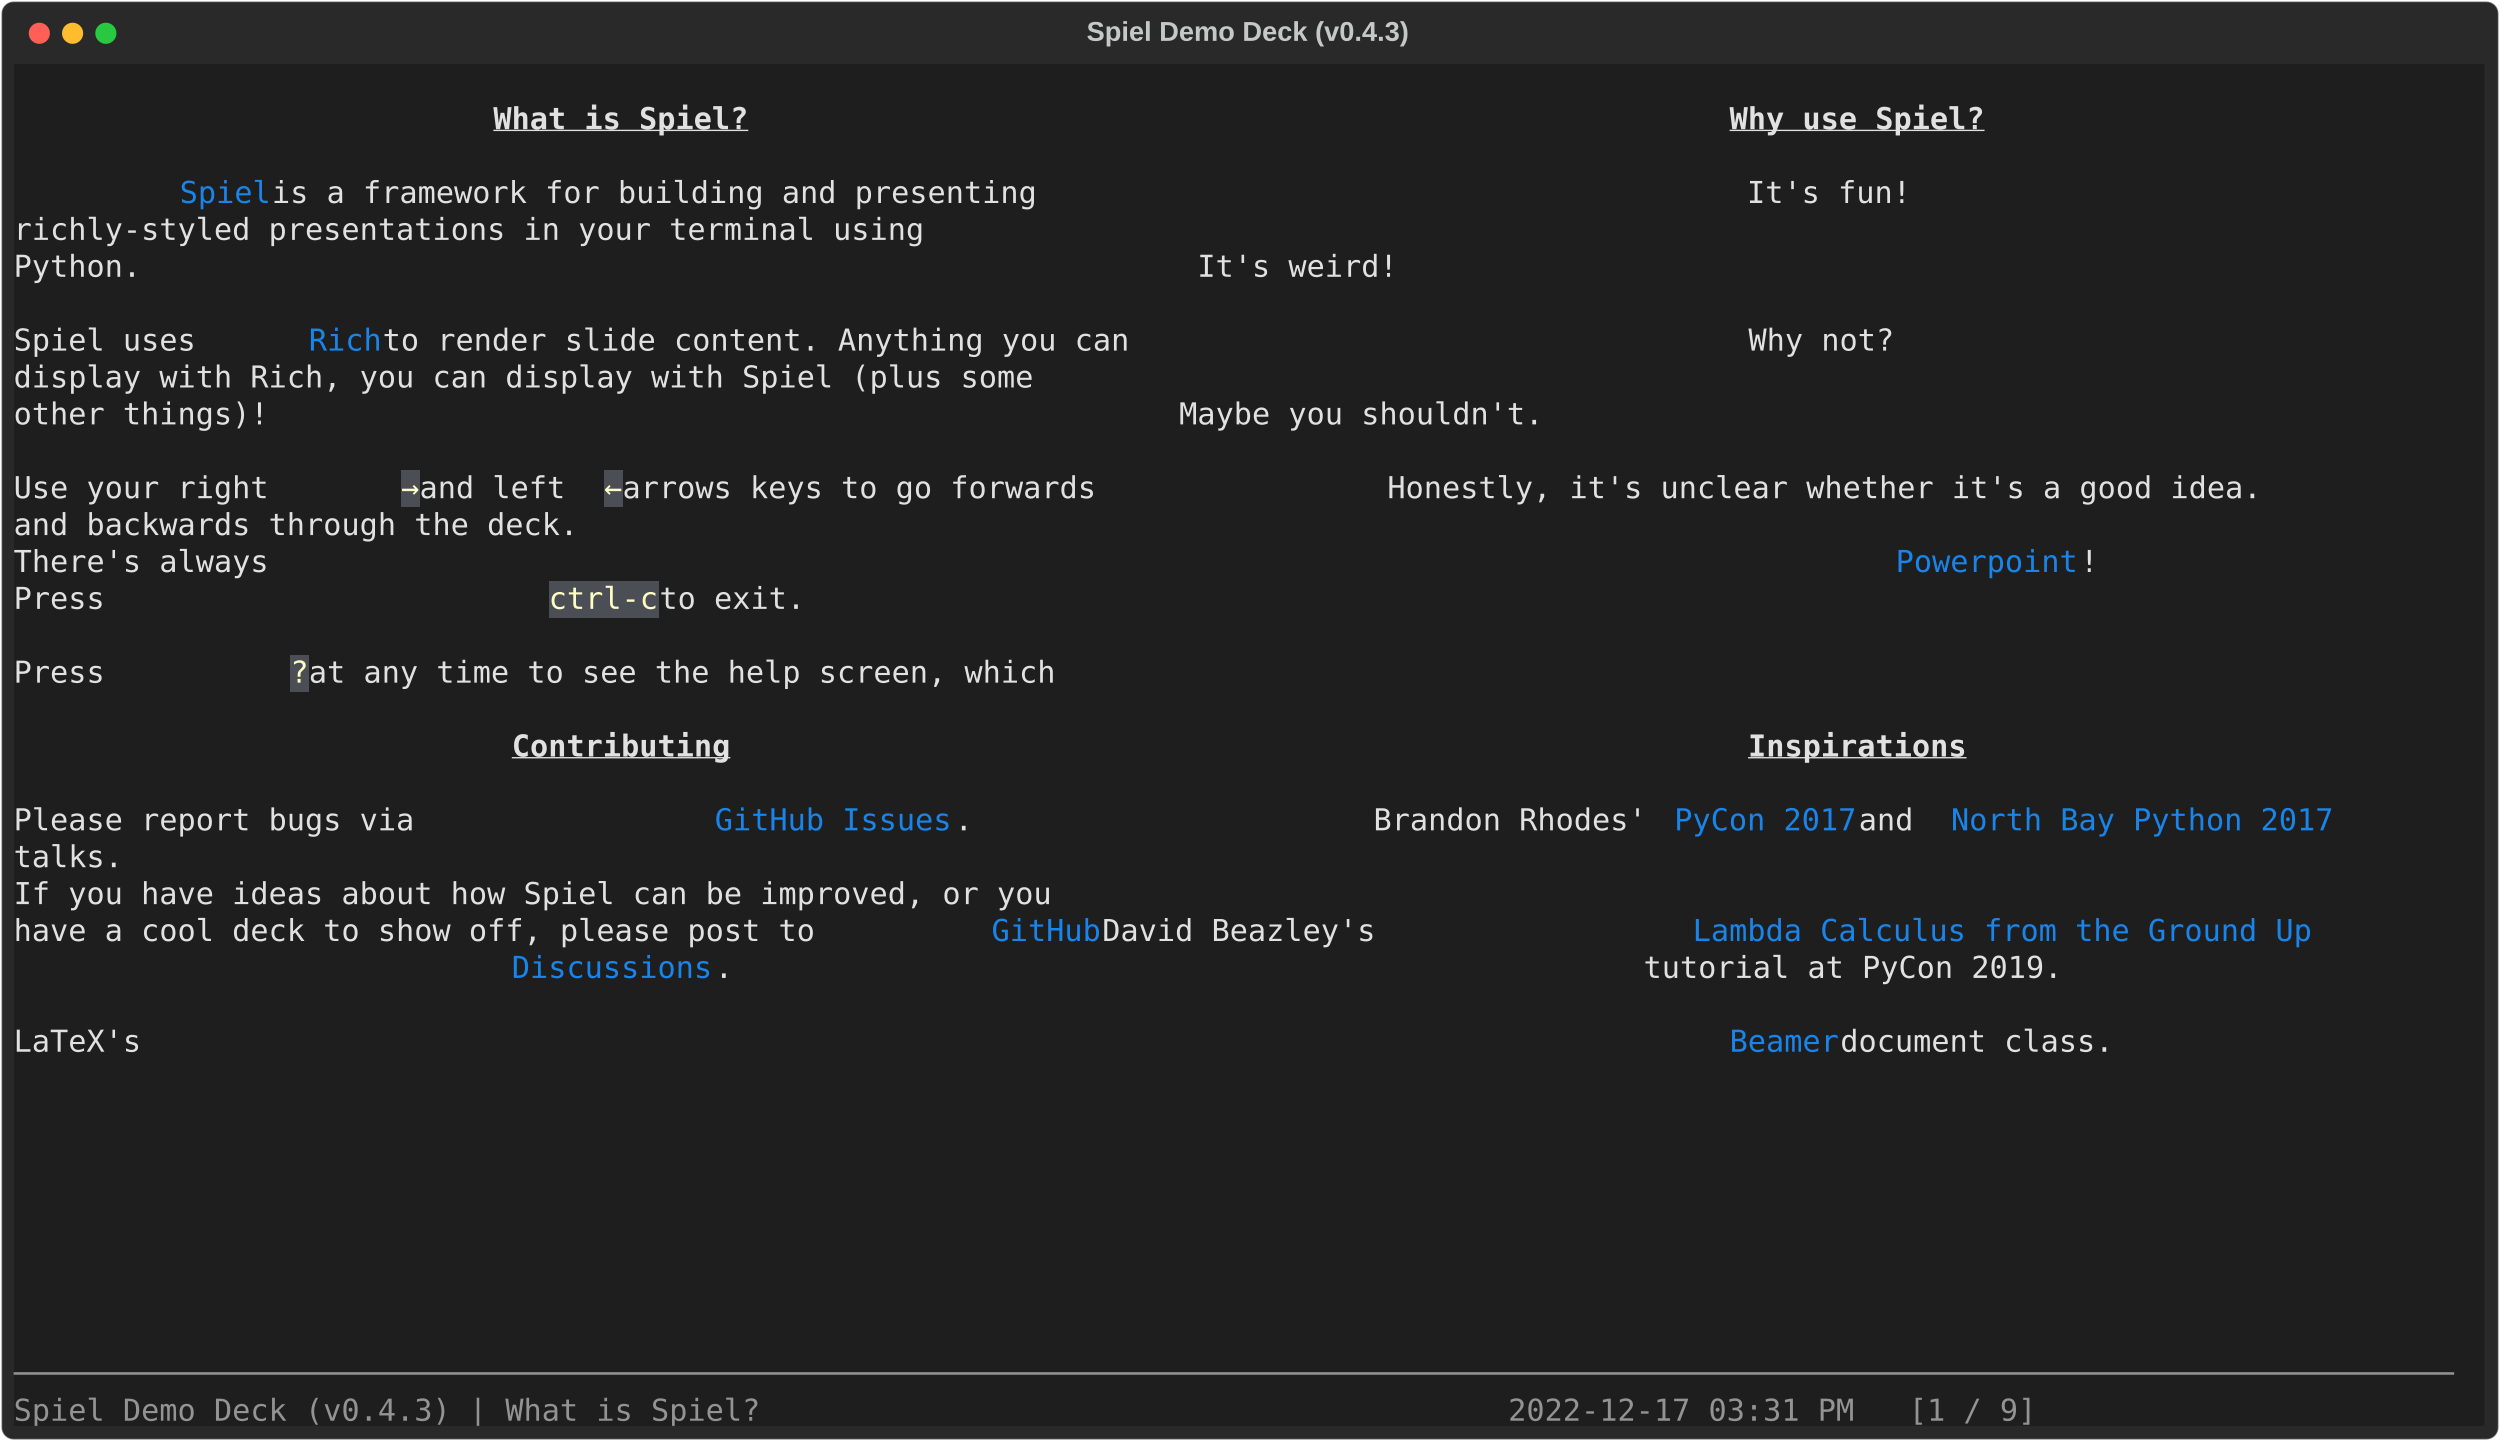
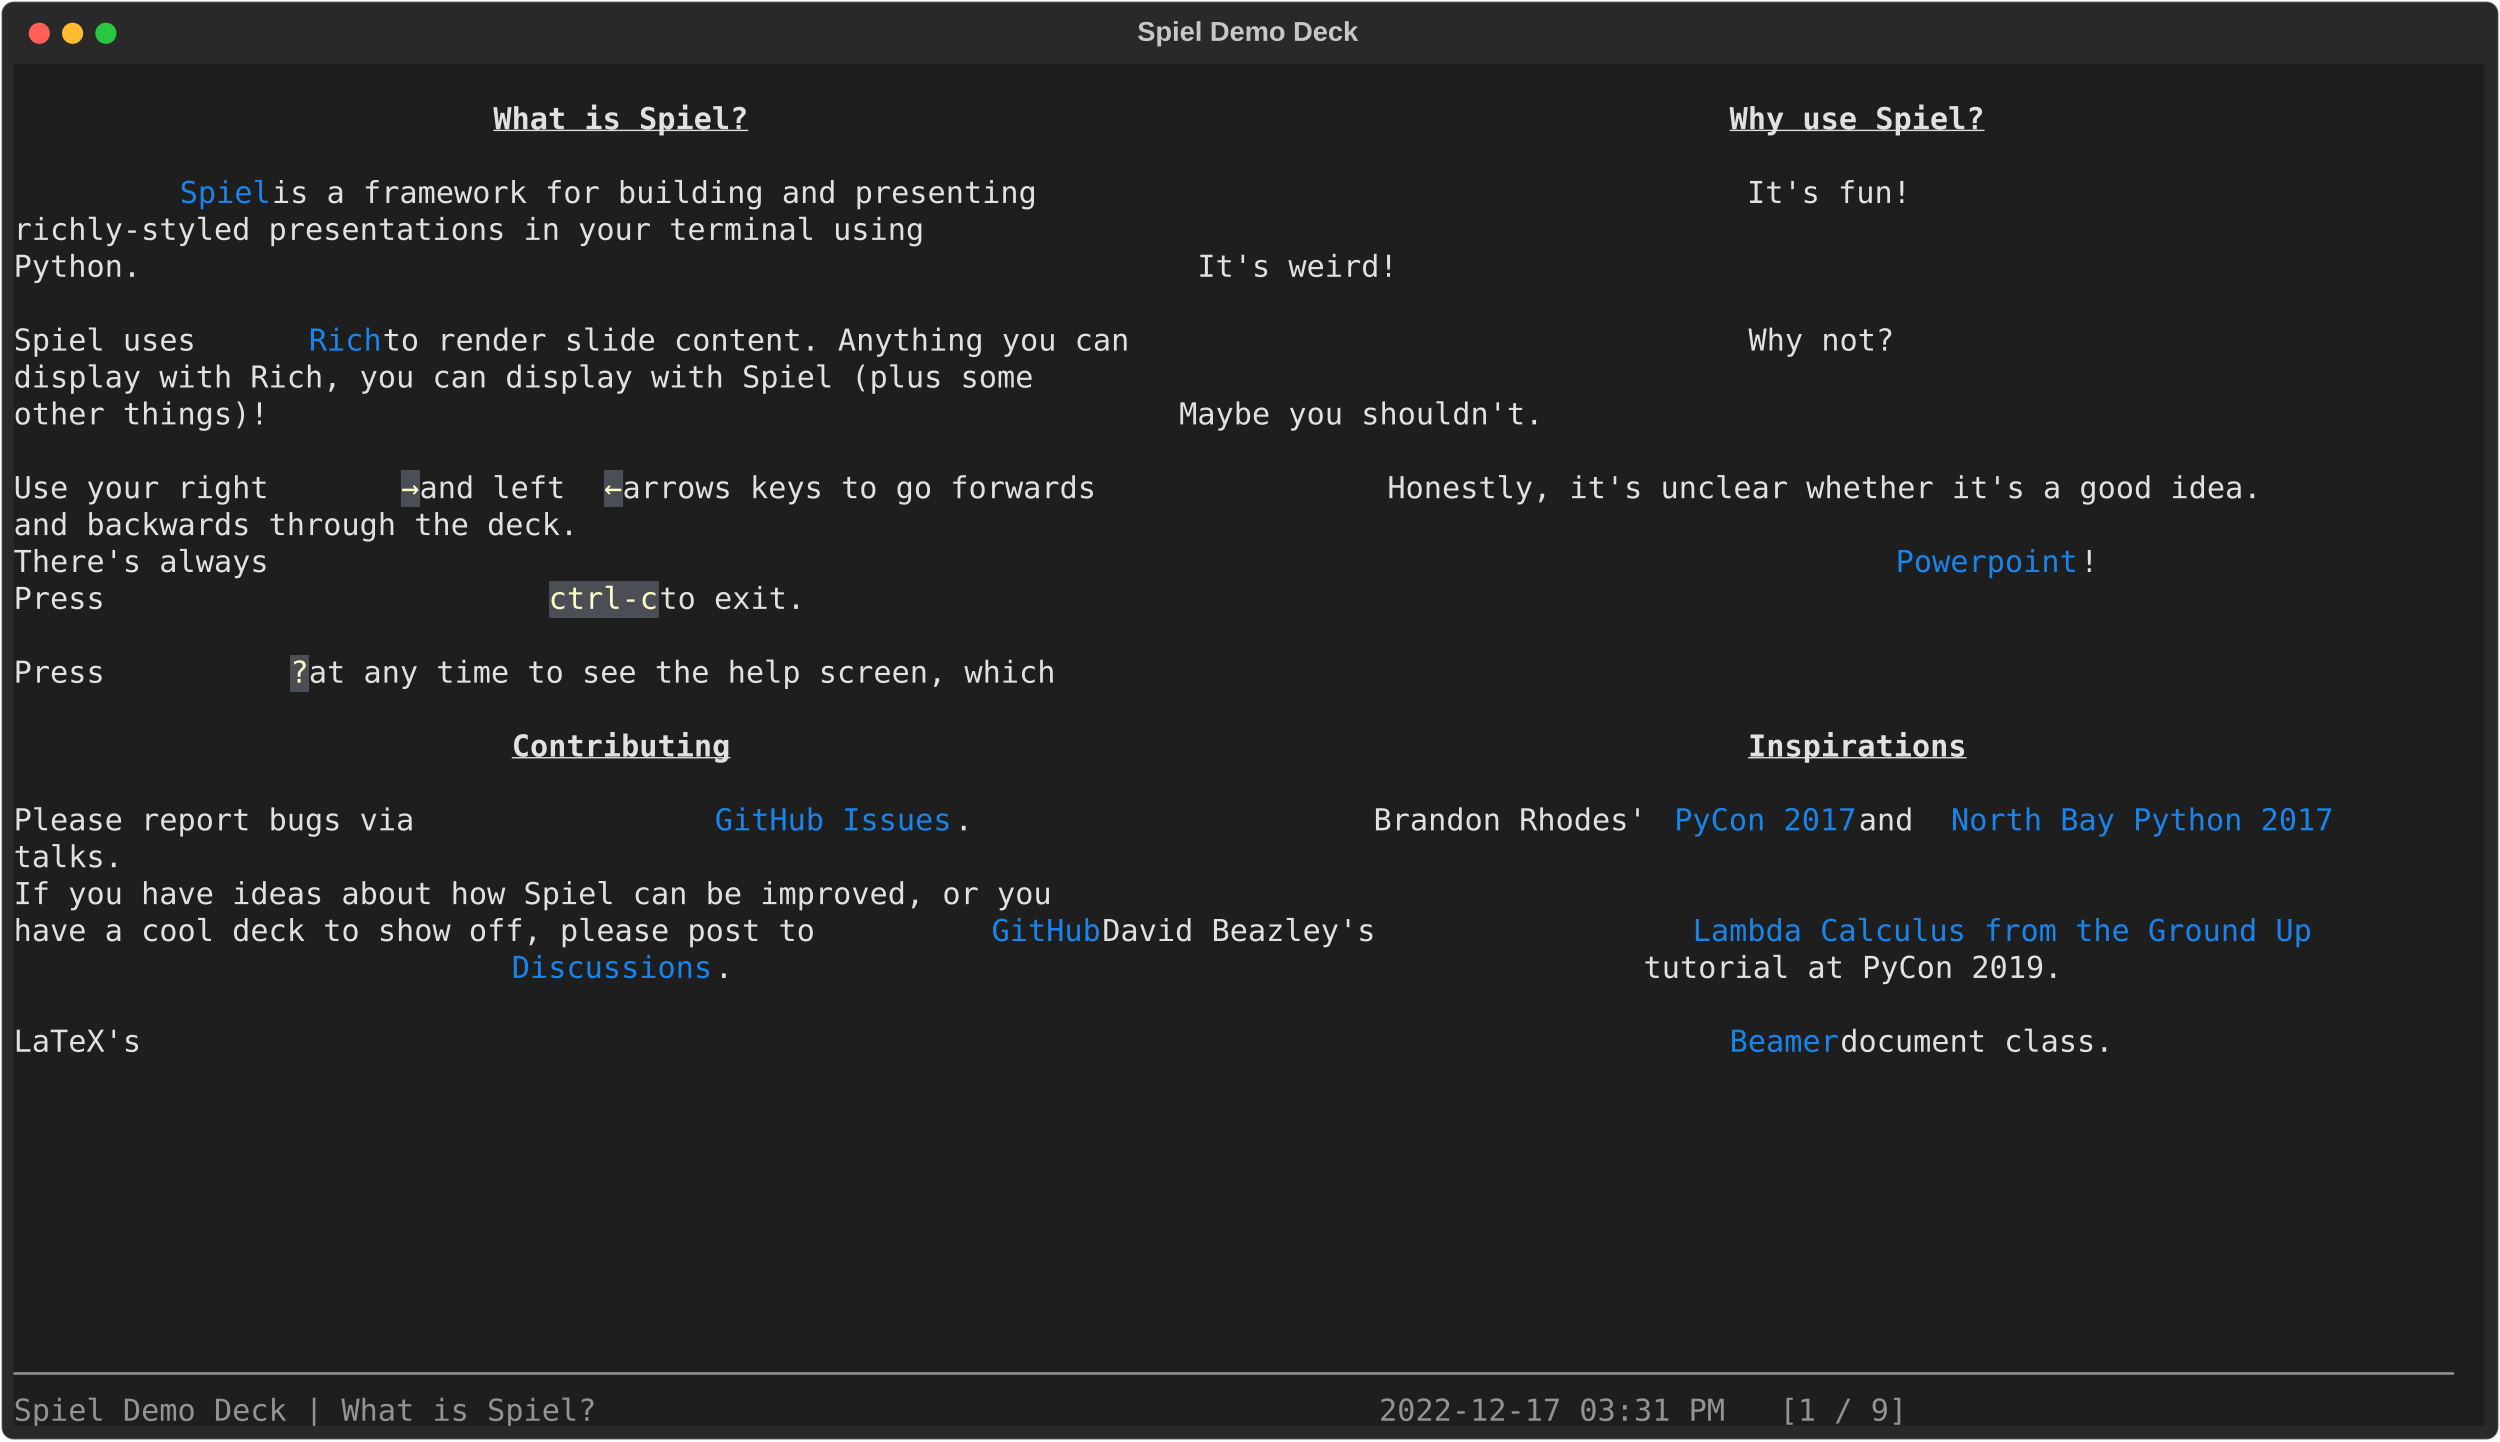
<svg xmlns="http://www.w3.org/2000/svg" class="rich-terminal" viewBox="0 0 1653 952.8">
  <style>

    @font-face {
        font-family: "Fira Code";
        src: local("FiraCode-Regular"),
                url("https://cdnjs.cloudflare.com/ajax/libs/firacode/6.2.0/woff2/FiraCode-Regular.woff2") format("woff2"),
                url("https://cdnjs.cloudflare.com/ajax/libs/firacode/6.2.0/woff/FiraCode-Regular.woff") format("woff");
        font-style: normal;
        font-weight: 400;
    }
    @font-face {
        font-family: "Fira Code";
        src: local("FiraCode-Bold"),
                url("https://cdnjs.cloudflare.com/ajax/libs/firacode/6.2.0/woff2/FiraCode-Bold.woff2") format("woff2"),
                url("https://cdnjs.cloudflare.com/ajax/libs/firacode/6.2.0/woff/FiraCode-Bold.woff") format("woff");
        font-style: bold;
        font-weight: 700;
    }

-     .terminal-2949098324-matrix {
+     .terminal-582723776-matrix {
        font-family: Fira Code, monospace;
        font-size: 20px;
        line-height: 24.4px;
        font-variant-east-asian: full-width;
    }

-     .terminal-2949098324-title {
+     .terminal-582723776-title {
        font-size: 18px;
        font-weight: bold;
        font-family: arial;
    }

-     .terminal-2949098324-r1 { fill: #e1e1e1 }
- .terminal-2949098324-r2 { fill: #c5c8c6 }
- .terminal-2949098324-r3 { fill: #e1e1e1;font-weight: bold;text-decoration: underline; }
- .terminal-2949098324-r4 { fill: #1984e9 }
- .terminal-2949098324-r5 { fill: #fdfdc5 }
- .terminal-2949098324-r6 { fill: #939393 }
- .terminal-2949098324-r7 { fill: #e1e1e1;font-weight: bold }
+     .terminal-582723776-r1 { fill: #e1e1e1 }
+ .terminal-582723776-r2 { fill: #c5c8c6 }
+ .terminal-582723776-r3 { fill: #e1e1e1;font-weight: bold;text-decoration: underline; }
+ .terminal-582723776-r4 { fill: #1984e9 }
+ .terminal-582723776-r5 { fill: #fdfdc5 }
+ .terminal-582723776-r6 { fill: #939393 }
+ .terminal-582723776-r7 { fill: #e1e1e1;font-weight: bold }
    </style>
  <defs>
-     <clipPath id="terminal-2949098324-clip-terminal">
+     <clipPath id="terminal-582723776-clip-terminal">
      <rect x="0" y="0" width="1633.8" height="901.8" />
    </clipPath>
-     <clipPath id="terminal-2949098324-line-0">
+     <clipPath id="terminal-582723776-line-0">
      <rect x="0" y="1.5" width="1634.8" height="24.65" />
    </clipPath>
-     <clipPath id="terminal-2949098324-line-1">
+     <clipPath id="terminal-582723776-line-1">
      <rect x="0" y="25.9" width="1634.8" height="24.65" />
    </clipPath>
-     <clipPath id="terminal-2949098324-line-2">
+     <clipPath id="terminal-582723776-line-2">
      <rect x="0" y="50.3" width="1634.8" height="24.65" />
    </clipPath>
-     <clipPath id="terminal-2949098324-line-3">
+     <clipPath id="terminal-582723776-line-3">
      <rect x="0" y="74.7" width="1634.8" height="24.65" />
    </clipPath>
-     <clipPath id="terminal-2949098324-line-4">
+     <clipPath id="terminal-582723776-line-4">
      <rect x="0" y="99.1" width="1634.8" height="24.65" />
    </clipPath>
-     <clipPath id="terminal-2949098324-line-5">
+     <clipPath id="terminal-582723776-line-5">
      <rect x="0" y="123.5" width="1634.8" height="24.65" />
    </clipPath>
-     <clipPath id="terminal-2949098324-line-6">
+     <clipPath id="terminal-582723776-line-6">
      <rect x="0" y="147.9" width="1634.8" height="24.65" />
    </clipPath>
-     <clipPath id="terminal-2949098324-line-7">
+     <clipPath id="terminal-582723776-line-7">
      <rect x="0" y="172.3" width="1634.8" height="24.65" />
    </clipPath>
-     <clipPath id="terminal-2949098324-line-8">
+     <clipPath id="terminal-582723776-line-8">
      <rect x="0" y="196.7" width="1634.8" height="24.65" />
    </clipPath>
-     <clipPath id="terminal-2949098324-line-9">
+     <clipPath id="terminal-582723776-line-9">
      <rect x="0" y="221.1" width="1634.8" height="24.65" />
    </clipPath>
-     <clipPath id="terminal-2949098324-line-10">
+     <clipPath id="terminal-582723776-line-10">
      <rect x="0" y="245.5" width="1634.8" height="24.65" />
    </clipPath>
-     <clipPath id="terminal-2949098324-line-11">
+     <clipPath id="terminal-582723776-line-11">
      <rect x="0" y="269.9" width="1634.8" height="24.65" />
    </clipPath>
-     <clipPath id="terminal-2949098324-line-12">
+     <clipPath id="terminal-582723776-line-12">
      <rect x="0" y="294.3" width="1634.8" height="24.65" />
    </clipPath>
-     <clipPath id="terminal-2949098324-line-13">
+     <clipPath id="terminal-582723776-line-13">
      <rect x="0" y="318.7" width="1634.8" height="24.65" />
    </clipPath>
-     <clipPath id="terminal-2949098324-line-14">
+     <clipPath id="terminal-582723776-line-14">
      <rect x="0" y="343.1" width="1634.8" height="24.65" />
    </clipPath>
-     <clipPath id="terminal-2949098324-line-15">
+     <clipPath id="terminal-582723776-line-15">
      <rect x="0" y="367.5" width="1634.8" height="24.65" />
    </clipPath>
-     <clipPath id="terminal-2949098324-line-16">
+     <clipPath id="terminal-582723776-line-16">
      <rect x="0" y="391.9" width="1634.8" height="24.65" />
    </clipPath>
-     <clipPath id="terminal-2949098324-line-17">
+     <clipPath id="terminal-582723776-line-17">
      <rect x="0" y="416.3" width="1634.8" height="24.65" />
    </clipPath>
-     <clipPath id="terminal-2949098324-line-18">
+     <clipPath id="terminal-582723776-line-18">
      <rect x="0" y="440.7" width="1634.8" height="24.65" />
    </clipPath>
-     <clipPath id="terminal-2949098324-line-19">
+     <clipPath id="terminal-582723776-line-19">
      <rect x="0" y="465.1" width="1634.8" height="24.65" />
    </clipPath>
-     <clipPath id="terminal-2949098324-line-20">
+     <clipPath id="terminal-582723776-line-20">
      <rect x="0" y="489.5" width="1634.8" height="24.65" />
    </clipPath>
-     <clipPath id="terminal-2949098324-line-21">
+     <clipPath id="terminal-582723776-line-21">
      <rect x="0" y="513.9" width="1634.8" height="24.65" />
    </clipPath>
-     <clipPath id="terminal-2949098324-line-22">
+     <clipPath id="terminal-582723776-line-22">
      <rect x="0" y="538.3" width="1634.8" height="24.65" />
    </clipPath>
-     <clipPath id="terminal-2949098324-line-23">
+     <clipPath id="terminal-582723776-line-23">
      <rect x="0" y="562.7" width="1634.8" height="24.65" />
    </clipPath>
-     <clipPath id="terminal-2949098324-line-24">
+     <clipPath id="terminal-582723776-line-24">
      <rect x="0" y="587.1" width="1634.8" height="24.65" />
    </clipPath>
-     <clipPath id="terminal-2949098324-line-25">
+     <clipPath id="terminal-582723776-line-25">
      <rect x="0" y="611.5" width="1634.8" height="24.65" />
    </clipPath>
-     <clipPath id="terminal-2949098324-line-26">
+     <clipPath id="terminal-582723776-line-26">
      <rect x="0" y="635.9" width="1634.8" height="24.65" />
    </clipPath>
-     <clipPath id="terminal-2949098324-line-27">
+     <clipPath id="terminal-582723776-line-27">
      <rect x="0" y="660.3" width="1634.8" height="24.65" />
    </clipPath>
-     <clipPath id="terminal-2949098324-line-28">
+     <clipPath id="terminal-582723776-line-28">
      <rect x="0" y="684.7" width="1634.8" height="24.65" />
    </clipPath>
-     <clipPath id="terminal-2949098324-line-29">
+     <clipPath id="terminal-582723776-line-29">
      <rect x="0" y="709.1" width="1634.8" height="24.65" />
    </clipPath>
-     <clipPath id="terminal-2949098324-line-30">
+     <clipPath id="terminal-582723776-line-30">
      <rect x="0" y="733.5" width="1634.8" height="24.65" />
    </clipPath>
-     <clipPath id="terminal-2949098324-line-31">
+     <clipPath id="terminal-582723776-line-31">
      <rect x="0" y="757.9" width="1634.8" height="24.65" />
    </clipPath>
-     <clipPath id="terminal-2949098324-line-32">
+     <clipPath id="terminal-582723776-line-32">
      <rect x="0" y="782.3" width="1634.8" height="24.65" />
    </clipPath>
-     <clipPath id="terminal-2949098324-line-33">
+     <clipPath id="terminal-582723776-line-33">
      <rect x="0" y="806.7" width="1634.8" height="24.65" />
    </clipPath>
-     <clipPath id="terminal-2949098324-line-34">
+     <clipPath id="terminal-582723776-line-34">
      <rect x="0" y="831.1" width="1634.8" height="24.65" />
    </clipPath>
-     <clipPath id="terminal-2949098324-line-35">
+     <clipPath id="terminal-582723776-line-35">
      <rect x="0" y="855.5" width="1634.8" height="24.65" />
    </clipPath>
  </defs>
  <rect fill="#292929" stroke="rgba(255,255,255,0.35)" stroke-width="1" x="1" y="1" width="1651" height="950.8" rx="8" />
-   <text class="terminal-2949098324-title" fill="#c5c8c6" text-anchor="middle" x="825" y="27">Spiel Demo Deck (v0.4.3)</text>
+   <text class="terminal-582723776-title" fill="#c5c8c6" text-anchor="middle" x="825" y="27">Spiel Demo Deck</text>
  <g transform="translate(26,22)">
    <circle cx="0" cy="0" r="7" fill="#ff5f57" />
    <circle cx="22" cy="0" r="7" fill="#febc2e" />
    <circle cx="44" cy="0" r="7" fill="#28c840" />
  </g>
-   <g transform="translate(9, 41)" clip-path="url(#terminal-2949098324-clip-terminal)">
+   <g transform="translate(9, 41)" clip-path="url(#terminal-582723776-clip-terminal)">
    <rect fill="#1e1e1e" x="0" y="1.5" width="1634.8" height="24.65" shape-rendering="crispEdges" />
    <rect fill="#1e1e1e" x="0" y="25.9" width="317.2" height="24.65" shape-rendering="crispEdges" />
    <rect fill="#1e1e1e" x="317.2" y="25.9" width="170.8" height="24.65" shape-rendering="crispEdges" />
    <rect fill="#1e1e1e" x="488" y="25.9" width="646.6" height="24.65" shape-rendering="crispEdges" />
    <rect fill="#1e1e1e" x="1134.6" y="25.9" width="170.8" height="24.65" shape-rendering="crispEdges" />
    <rect fill="#1e1e1e" x="1305.4" y="25.9" width="329.4" height="24.65" shape-rendering="crispEdges" />
    <rect fill="#1e1e1e" x="0" y="50.3" width="1634.8" height="24.65" shape-rendering="crispEdges" />
    <rect fill="#1e1e1e" x="0" y="74.7" width="109.8" height="24.65" shape-rendering="crispEdges" />
    <rect fill="#1e1e1e" x="109.8" y="74.7" width="61" height="24.65" shape-rendering="crispEdges" />
    <rect fill="#1e1e1e" x="170.8" y="74.7" width="1464" height="24.65" shape-rendering="crispEdges" />
    <rect fill="#1e1e1e" x="0" y="99.1" width="1634.8" height="24.65" shape-rendering="crispEdges" />
    <rect fill="#1e1e1e" x="0" y="123.5" width="1634.8" height="24.65" shape-rendering="crispEdges" />
    <rect fill="#1e1e1e" x="0" y="147.9" width="1634.8" height="24.65" shape-rendering="crispEdges" />
    <rect fill="#1e1e1e" x="0" y="172.3" width="195.2" height="24.65" shape-rendering="crispEdges" />
    <rect fill="#1e1e1e" x="195.2" y="172.3" width="48.8" height="24.65" shape-rendering="crispEdges" />
    <rect fill="#1e1e1e" x="244" y="172.3" width="1390.8" height="24.65" shape-rendering="crispEdges" />
    <rect fill="#1e1e1e" x="0" y="196.7" width="1634.8" height="24.65" shape-rendering="crispEdges" />
    <rect fill="#1e1e1e" x="0" y="221.1" width="1634.8" height="24.65" shape-rendering="crispEdges" />
    <rect fill="#1e1e1e" x="0" y="245.5" width="1634.8" height="24.65" shape-rendering="crispEdges" />
    <rect fill="#1e1e1e" x="0" y="269.9" width="256.2" height="24.65" shape-rendering="crispEdges" />
    <rect fill="#4b4e55" x="256.2" y="269.9" width="12.2" height="24.65" shape-rendering="crispEdges" />
    <rect fill="#1e1e1e" x="268.4" y="269.9" width="122" height="24.65" shape-rendering="crispEdges" />
    <rect fill="#4b4e55" x="390.4" y="269.9" width="12.2" height="24.65" shape-rendering="crispEdges" />
    <rect fill="#1e1e1e" x="402.6" y="269.9" width="1232.2" height="24.65" shape-rendering="crispEdges" />
    <rect fill="#1e1e1e" x="0" y="294.3" width="1634.8" height="24.65" shape-rendering="crispEdges" />
    <rect fill="#1e1e1e" x="0" y="318.7" width="1244.4" height="24.65" shape-rendering="crispEdges" />
    <rect fill="#1e1e1e" x="1244.4" y="318.7" width="122" height="24.65" shape-rendering="crispEdges" />
    <rect fill="#1e1e1e" x="1366.4" y="318.7" width="268.4" height="24.65" shape-rendering="crispEdges" />
    <rect fill="#1e1e1e" x="0" y="343.1" width="353.8" height="24.65" shape-rendering="crispEdges" />
    <rect fill="#4b4e55" x="353.8" y="343.1" width="73.2" height="24.65" shape-rendering="crispEdges" />
    <rect fill="#1e1e1e" x="427" y="343.1" width="1207.8" height="24.65" shape-rendering="crispEdges" />
    <rect fill="#1e1e1e" x="0" y="367.5" width="1634.8" height="24.65" shape-rendering="crispEdges" />
    <rect fill="#1e1e1e" x="0" y="391.9" width="183" height="24.65" shape-rendering="crispEdges" />
    <rect fill="#4b4e55" x="183" y="391.9" width="12.2" height="24.65" shape-rendering="crispEdges" />
    <rect fill="#1e1e1e" x="195.2" y="391.9" width="1439.6" height="24.65" shape-rendering="crispEdges" />
    <rect fill="#1e1e1e" x="0" y="416.3" width="1634.8" height="24.65" shape-rendering="crispEdges" />
    <rect fill="#1e1e1e" x="0" y="440.7" width="329.4" height="24.65" shape-rendering="crispEdges" />
    <rect fill="#1e1e1e" x="329.4" y="440.7" width="146.4" height="24.65" shape-rendering="crispEdges" />
    <rect fill="#1e1e1e" x="475.8" y="440.7" width="671" height="24.65" shape-rendering="crispEdges" />
    <rect fill="#1e1e1e" x="1146.8" y="440.7" width="146.4" height="24.65" shape-rendering="crispEdges" />
    <rect fill="#1e1e1e" x="1293.2" y="440.7" width="341.6" height="24.65" shape-rendering="crispEdges" />
    <rect fill="#1e1e1e" x="0" y="465.1" width="1634.8" height="24.65" shape-rendering="crispEdges" />
    <rect fill="#1e1e1e" x="0" y="489.5" width="463.6" height="24.65" shape-rendering="crispEdges" />
    <rect fill="#1e1e1e" x="463.6" y="489.5" width="158.6" height="24.65" shape-rendering="crispEdges" />
    <rect fill="#1e1e1e" x="622.2" y="489.5" width="475.8" height="24.65" shape-rendering="crispEdges" />
    <rect fill="#1e1e1e" x="1098" y="489.5" width="122" height="24.65" shape-rendering="crispEdges" />
    <rect fill="#1e1e1e" x="1220" y="489.5" width="61" height="24.65" shape-rendering="crispEdges" />
    <rect fill="#1e1e1e" x="1281" y="489.5" width="256.2" height="24.65" shape-rendering="crispEdges" />
    <rect fill="#1e1e1e" x="1537.2" y="489.5" width="97.6" height="24.65" shape-rendering="crispEdges" />
    <rect fill="#1e1e1e" x="0" y="513.9" width="1634.8" height="24.65" shape-rendering="crispEdges" />
    <rect fill="#1e1e1e" x="0" y="538.3" width="1634.8" height="24.65" shape-rendering="crispEdges" />
    <rect fill="#1e1e1e" x="0" y="562.7" width="646.6" height="24.65" shape-rendering="crispEdges" />
    <rect fill="#1e1e1e" x="646.6" y="562.7" width="73.2" height="24.65" shape-rendering="crispEdges" />
    <rect fill="#1e1e1e" x="719.8" y="562.7" width="390.4" height="24.65" shape-rendering="crispEdges" />
    <rect fill="#1e1e1e" x="1110.2" y="562.7" width="414.8" height="24.65" shape-rendering="crispEdges" />
    <rect fill="#1e1e1e" x="1525" y="562.7" width="109.8" height="24.65" shape-rendering="crispEdges" />
    <rect fill="#1e1e1e" x="0" y="587.1" width="329.4" height="24.65" shape-rendering="crispEdges" />
    <rect fill="#1e1e1e" x="329.4" y="587.1" width="134.2" height="24.65" shape-rendering="crispEdges" />
    <rect fill="#1e1e1e" x="463.6" y="587.1" width="1171.2" height="24.65" shape-rendering="crispEdges" />
    <rect fill="#1e1e1e" x="0" y="611.5" width="1634.8" height="24.65" shape-rendering="crispEdges" />
    <rect fill="#1e1e1e" x="0" y="635.9" width="1134.6" height="24.65" shape-rendering="crispEdges" />
    <rect fill="#1e1e1e" x="1134.6" y="635.9" width="73.2" height="24.65" shape-rendering="crispEdges" />
    <rect fill="#1e1e1e" x="1207.8" y="635.9" width="427" height="24.65" shape-rendering="crispEdges" />
    <rect fill="#1e1e1e" x="0" y="660.3" width="1634.8" height="24.65" shape-rendering="crispEdges" />
    <rect fill="#1e1e1e" x="0" y="684.7" width="1634.8" height="24.65" shape-rendering="crispEdges" />
    <rect fill="#1e1e1e" x="0" y="709.1" width="1634.8" height="24.65" shape-rendering="crispEdges" />
    <rect fill="#1e1e1e" x="0" y="733.5" width="1634.8" height="24.65" shape-rendering="crispEdges" />
    <rect fill="#1e1e1e" x="0" y="757.9" width="1634.8" height="24.65" shape-rendering="crispEdges" />
    <rect fill="#1e1e1e" x="0" y="782.3" width="1634.8" height="24.65" shape-rendering="crispEdges" />
    <rect fill="#1e1e1e" x="0" y="806.7" width="1634.8" height="24.65" shape-rendering="crispEdges" />
    <rect fill="#1e1e1e" x="0" y="831.1" width="1634.8" height="24.65" shape-rendering="crispEdges" />
    <rect fill="#1e1e1e" x="0" y="855.5" width="1634.8" height="24.65" shape-rendering="crispEdges" />
-     <rect fill="#1e1e1e" x="0" y="879.9" width="963.8" height="24.65" shape-rendering="crispEdges" />
-     <rect fill="#1e1e1e" x="963.8" y="879.9" width="24.4" height="24.65" shape-rendering="crispEdges" />
-     <rect fill="#1e1e1e" x="988.2" y="879.9" width="646.6" height="24.65" shape-rendering="crispEdges" />
-     <g class="terminal-2949098324-matrix">
-       <text class="terminal-2949098324-r2" x="1634.8" y="20" textLength="12.2" clip-path="url(#terminal-2949098324-line-0)">
- </text>
-       <text class="terminal-2949098324-r3" x="317.2" y="44.4" textLength="170.8" clip-path="url(#terminal-2949098324-line-1)">What is Spiel?</text>
-       <text class="terminal-2949098324-r3" x="1134.6" y="44.4" textLength="170.8" clip-path="url(#terminal-2949098324-line-1)">Why use Spiel?</text>
-       <text class="terminal-2949098324-r2" x="1634.8" y="44.4" textLength="12.2" clip-path="url(#terminal-2949098324-line-1)">
- </text>
-       <text class="terminal-2949098324-r2" x="1634.8" y="68.8" textLength="12.2" clip-path="url(#terminal-2949098324-line-2)">
- </text>
-       <text class="terminal-2949098324-r4" x="109.8" y="93.2" textLength="61" clip-path="url(#terminal-2949098324-line-3)">Spiel</text>
-       <text class="terminal-2949098324-r1" x="170.8" y="93.2" textLength="1464" clip-path="url(#terminal-2949098324-line-3)"> is a framework for building and presenting                                       It's fun!                             </text>
-       <text class="terminal-2949098324-r2" x="1634.8" y="93.2" textLength="12.2" clip-path="url(#terminal-2949098324-line-3)">
- </text>
-       <text class="terminal-2949098324-r1" x="0" y="117.6" textLength="1634.8" clip-path="url(#terminal-2949098324-line-4)">        richly-styled presentations in your terminal using                                                                            </text>
-       <text class="terminal-2949098324-r2" x="1634.8" y="117.6" textLength="12.2" clip-path="url(#terminal-2949098324-line-4)">
- </text>
-       <text class="terminal-2949098324-r1" x="0" y="142" textLength="1634.8" clip-path="url(#terminal-2949098324-line-5)">                              Python.                                                          It's weird!                            </text>
-       <text class="terminal-2949098324-r2" x="1634.8" y="142" textLength="12.2" clip-path="url(#terminal-2949098324-line-5)">
- </text>
-       <text class="terminal-2949098324-r2" x="1634.8" y="166.4" textLength="12.2" clip-path="url(#terminal-2949098324-line-6)">
- </text>
-       <text class="terminal-2949098324-r1" x="0" y="190.8" textLength="195.2" clip-path="url(#terminal-2949098324-line-7)">     Spiel uses </text>
-       <text class="terminal-2949098324-r4" x="195.2" y="190.8" textLength="48.8" clip-path="url(#terminal-2949098324-line-7)">Rich</text>
-       <text class="terminal-2949098324-r1" x="244" y="190.8" textLength="1390.8" clip-path="url(#terminal-2949098324-line-7)"> to render slide content. Anything you can                                  Why not?                              </text>
-       <text class="terminal-2949098324-r2" x="1634.8" y="190.8" textLength="12.2" clip-path="url(#terminal-2949098324-line-7)">
- </text>
-       <text class="terminal-2949098324-r1" x="0" y="215.2" textLength="1634.8" clip-path="url(#terminal-2949098324-line-8)">     display with Rich, you can display with Spiel (plus some                                                                         </text>
-       <text class="terminal-2949098324-r2" x="1634.8" y="215.2" textLength="12.2" clip-path="url(#terminal-2949098324-line-8)">
- </text>
-       <text class="terminal-2949098324-r1" x="0" y="239.6" textLength="1634.8" clip-path="url(#terminal-2949098324-line-9)">                          other things)!                                                  Maybe you shouldn't.                        </text>
-       <text class="terminal-2949098324-r2" x="1634.8" y="239.6" textLength="12.2" clip-path="url(#terminal-2949098324-line-9)">
- </text>
-       <text class="terminal-2949098324-r2" x="1634.8" y="264" textLength="12.2" clip-path="url(#terminal-2949098324-line-10)">
- </text>
-       <text class="terminal-2949098324-r1" x="0" y="288.4" textLength="256.2" clip-path="url(#terminal-2949098324-line-11)">      Use your right </text>
-       <text class="terminal-2949098324-r5" x="256.2" y="288.4" textLength="12.2" clip-path="url(#terminal-2949098324-line-11)">→</text>
-       <text class="terminal-2949098324-r1" x="268.4" y="288.4" textLength="122" clip-path="url(#terminal-2949098324-line-11)"> and left </text>
-       <text class="terminal-2949098324-r5" x="390.4" y="288.4" textLength="12.2" clip-path="url(#terminal-2949098324-line-11)">←</text>
-       <text class="terminal-2949098324-r1" x="402.6" y="288.4" textLength="1232.2" clip-path="url(#terminal-2949098324-line-11)"> arrows keys to go forwards                Honestly, it's unclear whether it's a good idea.          </text>
-       <text class="terminal-2949098324-r2" x="1634.8" y="288.4" textLength="12.2" clip-path="url(#terminal-2949098324-line-11)">
- </text>
-       <text class="terminal-2949098324-r1" x="0" y="312.8" textLength="1634.8" clip-path="url(#terminal-2949098324-line-12)">                  and backwards through the deck.                                                                                     </text>
-       <text class="terminal-2949098324-r2" x="1634.8" y="312.8" textLength="12.2" clip-path="url(#terminal-2949098324-line-12)">
- </text>
-       <text class="terminal-2949098324-r1" x="0" y="337.2" textLength="1244.4" clip-path="url(#terminal-2949098324-line-13)">                                                                                       There's always </text>
-       <text class="terminal-2949098324-r4" x="1244.4" y="337.2" textLength="122" clip-path="url(#terminal-2949098324-line-13)">Powerpoint</text>
-       <text class="terminal-2949098324-r1" x="1366.4" y="337.2" textLength="268.4" clip-path="url(#terminal-2949098324-line-13)">!                     </text>
-       <text class="terminal-2949098324-r2" x="1634.8" y="337.2" textLength="12.2" clip-path="url(#terminal-2949098324-line-13)">
- </text>
-       <text class="terminal-2949098324-r1" x="0" y="361.6" textLength="353.8" clip-path="url(#terminal-2949098324-line-14)">                       Press </text>
-       <text class="terminal-2949098324-r5" x="353.8" y="361.6" textLength="73.2" clip-path="url(#terminal-2949098324-line-14)">ctrl-c</text>
-       <text class="terminal-2949098324-r1" x="427" y="361.6" textLength="1207.8" clip-path="url(#terminal-2949098324-line-14)"> to exit.                                                                                          </text>
-       <text class="terminal-2949098324-r2" x="1634.8" y="361.6" textLength="12.2" clip-path="url(#terminal-2949098324-line-14)">
- </text>
-       <text class="terminal-2949098324-r2" x="1634.8" y="386" textLength="12.2" clip-path="url(#terminal-2949098324-line-15)">
- </text>
-       <text class="terminal-2949098324-r1" x="0" y="410.4" textLength="183" clip-path="url(#terminal-2949098324-line-16)">         Press </text>
-       <text class="terminal-2949098324-r5" x="183" y="410.4" textLength="12.2" clip-path="url(#terminal-2949098324-line-16)">?</text>
-       <text class="terminal-2949098324-r1" x="195.2" y="410.4" textLength="1439.6" clip-path="url(#terminal-2949098324-line-16)"> at any time to see the help screen, which                                                                            </text>
-       <text class="terminal-2949098324-r2" x="1634.8" y="410.4" textLength="12.2" clip-path="url(#terminal-2949098324-line-16)">
- </text>
-       <text class="terminal-2949098324-r2" x="1634.8" y="434.8" textLength="12.2" clip-path="url(#terminal-2949098324-line-17)">
- </text>
-       <text class="terminal-2949098324-r3" x="329.4" y="459.2" textLength="146.4" clip-path="url(#terminal-2949098324-line-18)">Contributing</text>
-       <text class="terminal-2949098324-r3" x="1146.8" y="459.2" textLength="146.4" clip-path="url(#terminal-2949098324-line-18)">Inspirations</text>
-       <text class="terminal-2949098324-r2" x="1634.8" y="459.2" textLength="12.2" clip-path="url(#terminal-2949098324-line-18)">
- </text>
-       <text class="terminal-2949098324-r2" x="1634.8" y="483.6" textLength="12.2" clip-path="url(#terminal-2949098324-line-19)">
- </text>
-       <text class="terminal-2949098324-r1" x="0" y="508" textLength="463.6" clip-path="url(#terminal-2949098324-line-20)">               Please report bugs via </text>
-       <text class="terminal-2949098324-r4" x="463.6" y="508" textLength="158.6" clip-path="url(#terminal-2949098324-line-20)">GitHub Issues</text>
-       <text class="terminal-2949098324-r1" x="622.2" y="508" textLength="475.8" clip-path="url(#terminal-2949098324-line-20)">.                      Brandon Rhodes' </text>
-       <text class="terminal-2949098324-r4" x="1098" y="508" textLength="122" clip-path="url(#terminal-2949098324-line-20)">PyCon 2017</text>
-       <text class="terminal-2949098324-r1" x="1220" y="508" textLength="61" clip-path="url(#terminal-2949098324-line-20)"> and </text>
-       <text class="terminal-2949098324-r4" x="1281" y="508" textLength="256.2" clip-path="url(#terminal-2949098324-line-20)">North Bay Python 2017</text>
-       <text class="terminal-2949098324-r2" x="1634.8" y="508" textLength="12.2" clip-path="url(#terminal-2949098324-line-20)">
- </text>
-       <text class="terminal-2949098324-r1" x="0" y="532.4" textLength="1634.8" clip-path="url(#terminal-2949098324-line-21)">                                                                                                 talks.                               </text>
-       <text class="terminal-2949098324-r2" x="1634.8" y="532.4" textLength="12.2" clip-path="url(#terminal-2949098324-line-21)">
- </text>
-       <text class="terminal-2949098324-r1" x="0" y="556.8" textLength="1634.8" clip-path="url(#terminal-2949098324-line-22)">     If you have ideas about how Spiel can be improved, or you                                                                        </text>
-       <text class="terminal-2949098324-r2" x="1634.8" y="556.8" textLength="12.2" clip-path="url(#terminal-2949098324-line-22)">
- </text>
-       <text class="terminal-2949098324-r1" x="0" y="581.2" textLength="646.6" clip-path="url(#terminal-2949098324-line-23)">        have a cool deck to show off, please post to </text>
-       <text class="terminal-2949098324-r4" x="646.6" y="581.2" textLength="73.2" clip-path="url(#terminal-2949098324-line-23)">GitHub</text>
-       <text class="terminal-2949098324-r1" x="719.8" y="581.2" textLength="390.4" clip-path="url(#terminal-2949098324-line-23)">                David Beazley's </text>
-       <text class="terminal-2949098324-r4" x="1110.2" y="581.2" textLength="414.8" clip-path="url(#terminal-2949098324-line-23)">Lambda Calculus from the Ground Up</text>
-       <text class="terminal-2949098324-r2" x="1634.8" y="581.2" textLength="12.2" clip-path="url(#terminal-2949098324-line-23)">
- </text>
-       <text class="terminal-2949098324-r4" x="329.4" y="605.6" textLength="134.2" clip-path="url(#terminal-2949098324-line-24)">Discussions</text>
-       <text class="terminal-2949098324-r1" x="463.6" y="605.6" textLength="1171.2" clip-path="url(#terminal-2949098324-line-24)">.                                                  tutorial at PyCon 2019.                      </text>
-       <text class="terminal-2949098324-r2" x="1634.8" y="605.6" textLength="12.2" clip-path="url(#terminal-2949098324-line-24)">
- </text>
-       <text class="terminal-2949098324-r2" x="1634.8" y="630" textLength="12.2" clip-path="url(#terminal-2949098324-line-25)">
- </text>
-       <text class="terminal-2949098324-r1" x="0" y="654.4" textLength="1134.6" clip-path="url(#terminal-2949098324-line-26)">                                                                                     LaTeX's </text>
-       <text class="terminal-2949098324-r4" x="1134.6" y="654.4" textLength="73.2" clip-path="url(#terminal-2949098324-line-26)">Beamer</text>
-       <text class="terminal-2949098324-r1" x="1207.8" y="654.4" textLength="427" clip-path="url(#terminal-2949098324-line-26)"> document class.                   </text>
-       <text class="terminal-2949098324-r2" x="1634.8" y="654.4" textLength="12.2" clip-path="url(#terminal-2949098324-line-26)">
- </text>
-       <text class="terminal-2949098324-r2" x="1634.8" y="678.8" textLength="12.2" clip-path="url(#terminal-2949098324-line-27)">
- </text>
-       <text class="terminal-2949098324-r2" x="1634.8" y="703.2" textLength="12.2" clip-path="url(#terminal-2949098324-line-28)">
- </text>
-       <text class="terminal-2949098324-r2" x="1634.8" y="727.6" textLength="12.2" clip-path="url(#terminal-2949098324-line-29)">
- </text>
-       <text class="terminal-2949098324-r2" x="1634.8" y="752" textLength="12.2" clip-path="url(#terminal-2949098324-line-30)">
- </text>
-       <text class="terminal-2949098324-r2" x="1634.8" y="776.4" textLength="12.2" clip-path="url(#terminal-2949098324-line-31)">
- </text>
-       <text class="terminal-2949098324-r2" x="1634.8" y="800.8" textLength="12.2" clip-path="url(#terminal-2949098324-line-32)">
- </text>
-       <text class="terminal-2949098324-r2" x="1634.8" y="825.2" textLength="12.2" clip-path="url(#terminal-2949098324-line-33)">
- </text>
-       <text class="terminal-2949098324-r2" x="1634.8" y="849.6" textLength="12.2" clip-path="url(#terminal-2949098324-line-34)">
- </text>
-       <text class="terminal-2949098324-r6" x="0" y="874" textLength="1634.8" clip-path="url(#terminal-2949098324-line-35)">──────────────────────────────────────────────────────────────────────────────────────────────────────────────────────────────────────</text>
-       <text class="terminal-2949098324-r2" x="1634.8" y="874" textLength="12.2" clip-path="url(#terminal-2949098324-line-35)">
- </text>
-       <text class="terminal-2949098324-r6" x="0" y="898.4" textLength="963.8" clip-path="url(#terminal-2949098324-line-36)">Spiel Demo Deck (v0.4.3) | What is Spiel?                                      </text>
-       <text class="terminal-2949098324-r6" x="988.2" y="898.4" textLength="646.6" clip-path="url(#terminal-2949098324-line-36)">                        2022-12-17 03:31 PM   [1 / 9]</text>
+     <rect fill="#1e1e1e" x="0" y="879.9" width="866.2" height="24.65" shape-rendering="crispEdges" />
+     <rect fill="#1e1e1e" x="866.2" y="879.9" width="36.6" height="24.65" shape-rendering="crispEdges" />
+     <rect fill="#1e1e1e" x="902.8" y="879.9" width="732" height="24.65" shape-rendering="crispEdges" />
+     <g class="terminal-582723776-matrix">
+       <text class="terminal-582723776-r2" x="1634.8" y="20" textLength="12.2" clip-path="url(#terminal-582723776-line-0)">
+ </text>
+       <text class="terminal-582723776-r3" x="317.2" y="44.4" textLength="170.8" clip-path="url(#terminal-582723776-line-1)">What is Spiel?</text>
+       <text class="terminal-582723776-r3" x="1134.6" y="44.4" textLength="170.8" clip-path="url(#terminal-582723776-line-1)">Why use Spiel?</text>
+       <text class="terminal-582723776-r2" x="1634.8" y="44.4" textLength="12.2" clip-path="url(#terminal-582723776-line-1)">
+ </text>
+       <text class="terminal-582723776-r2" x="1634.8" y="68.8" textLength="12.2" clip-path="url(#terminal-582723776-line-2)">
+ </text>
+       <text class="terminal-582723776-r4" x="109.8" y="93.2" textLength="61" clip-path="url(#terminal-582723776-line-3)">Spiel</text>
+       <text class="terminal-582723776-r1" x="170.8" y="93.2" textLength="1464" clip-path="url(#terminal-582723776-line-3)"> is a framework for building and presenting                                       It's fun!                             </text>
+       <text class="terminal-582723776-r2" x="1634.8" y="93.2" textLength="12.2" clip-path="url(#terminal-582723776-line-3)">
+ </text>
+       <text class="terminal-582723776-r1" x="0" y="117.6" textLength="1634.8" clip-path="url(#terminal-582723776-line-4)">        richly-styled presentations in your terminal using                                                                            </text>
+       <text class="terminal-582723776-r2" x="1634.8" y="117.6" textLength="12.2" clip-path="url(#terminal-582723776-line-4)">
+ </text>
+       <text class="terminal-582723776-r1" x="0" y="142" textLength="1634.8" clip-path="url(#terminal-582723776-line-5)">                              Python.                                                          It's weird!                            </text>
+       <text class="terminal-582723776-r2" x="1634.8" y="142" textLength="12.2" clip-path="url(#terminal-582723776-line-5)">
+ </text>
+       <text class="terminal-582723776-r2" x="1634.8" y="166.4" textLength="12.2" clip-path="url(#terminal-582723776-line-6)">
+ </text>
+       <text class="terminal-582723776-r1" x="0" y="190.8" textLength="195.2" clip-path="url(#terminal-582723776-line-7)">     Spiel uses </text>
+       <text class="terminal-582723776-r4" x="195.2" y="190.8" textLength="48.8" clip-path="url(#terminal-582723776-line-7)">Rich</text>
+       <text class="terminal-582723776-r1" x="244" y="190.8" textLength="1390.8" clip-path="url(#terminal-582723776-line-7)"> to render slide content. Anything you can                                  Why not?                              </text>
+       <text class="terminal-582723776-r2" x="1634.8" y="190.8" textLength="12.2" clip-path="url(#terminal-582723776-line-7)">
+ </text>
+       <text class="terminal-582723776-r1" x="0" y="215.2" textLength="1634.8" clip-path="url(#terminal-582723776-line-8)">     display with Rich, you can display with Spiel (plus some                                                                         </text>
+       <text class="terminal-582723776-r2" x="1634.8" y="215.2" textLength="12.2" clip-path="url(#terminal-582723776-line-8)">
+ </text>
+       <text class="terminal-582723776-r1" x="0" y="239.6" textLength="1634.8" clip-path="url(#terminal-582723776-line-9)">                          other things)!                                                  Maybe you shouldn't.                        </text>
+       <text class="terminal-582723776-r2" x="1634.8" y="239.6" textLength="12.2" clip-path="url(#terminal-582723776-line-9)">
+ </text>
+       <text class="terminal-582723776-r2" x="1634.8" y="264" textLength="12.2" clip-path="url(#terminal-582723776-line-10)">
+ </text>
+       <text class="terminal-582723776-r1" x="0" y="288.4" textLength="256.2" clip-path="url(#terminal-582723776-line-11)">      Use your right </text>
+       <text class="terminal-582723776-r5" x="256.2" y="288.4" textLength="12.2" clip-path="url(#terminal-582723776-line-11)">→</text>
+       <text class="terminal-582723776-r1" x="268.4" y="288.4" textLength="122" clip-path="url(#terminal-582723776-line-11)"> and left </text>
+       <text class="terminal-582723776-r5" x="390.4" y="288.4" textLength="12.2" clip-path="url(#terminal-582723776-line-11)">←</text>
+       <text class="terminal-582723776-r1" x="402.6" y="288.4" textLength="1232.2" clip-path="url(#terminal-582723776-line-11)"> arrows keys to go forwards                Honestly, it's unclear whether it's a good idea.          </text>
+       <text class="terminal-582723776-r2" x="1634.8" y="288.4" textLength="12.2" clip-path="url(#terminal-582723776-line-11)">
+ </text>
+       <text class="terminal-582723776-r1" x="0" y="312.8" textLength="1634.8" clip-path="url(#terminal-582723776-line-12)">                  and backwards through the deck.                                                                                     </text>
+       <text class="terminal-582723776-r2" x="1634.8" y="312.8" textLength="12.2" clip-path="url(#terminal-582723776-line-12)">
+ </text>
+       <text class="terminal-582723776-r1" x="0" y="337.2" textLength="1244.4" clip-path="url(#terminal-582723776-line-13)">                                                                                       There's always </text>
+       <text class="terminal-582723776-r4" x="1244.4" y="337.2" textLength="122" clip-path="url(#terminal-582723776-line-13)">Powerpoint</text>
+       <text class="terminal-582723776-r1" x="1366.4" y="337.2" textLength="268.4" clip-path="url(#terminal-582723776-line-13)">!                     </text>
+       <text class="terminal-582723776-r2" x="1634.8" y="337.2" textLength="12.2" clip-path="url(#terminal-582723776-line-13)">
+ </text>
+       <text class="terminal-582723776-r1" x="0" y="361.6" textLength="353.8" clip-path="url(#terminal-582723776-line-14)">                       Press </text>
+       <text class="terminal-582723776-r5" x="353.8" y="361.6" textLength="73.2" clip-path="url(#terminal-582723776-line-14)">ctrl-c</text>
+       <text class="terminal-582723776-r1" x="427" y="361.6" textLength="1207.8" clip-path="url(#terminal-582723776-line-14)"> to exit.                                                                                          </text>
+       <text class="terminal-582723776-r2" x="1634.8" y="361.6" textLength="12.2" clip-path="url(#terminal-582723776-line-14)">
+ </text>
+       <text class="terminal-582723776-r2" x="1634.8" y="386" textLength="12.2" clip-path="url(#terminal-582723776-line-15)">
+ </text>
+       <text class="terminal-582723776-r1" x="0" y="410.4" textLength="183" clip-path="url(#terminal-582723776-line-16)">         Press </text>
+       <text class="terminal-582723776-r5" x="183" y="410.4" textLength="12.2" clip-path="url(#terminal-582723776-line-16)">?</text>
+       <text class="terminal-582723776-r1" x="195.2" y="410.4" textLength="1439.6" clip-path="url(#terminal-582723776-line-16)"> at any time to see the help screen, which                                                                            </text>
+       <text class="terminal-582723776-r2" x="1634.8" y="410.4" textLength="12.2" clip-path="url(#terminal-582723776-line-16)">
+ </text>
+       <text class="terminal-582723776-r2" x="1634.8" y="434.8" textLength="12.2" clip-path="url(#terminal-582723776-line-17)">
+ </text>
+       <text class="terminal-582723776-r3" x="329.4" y="459.2" textLength="146.4" clip-path="url(#terminal-582723776-line-18)">Contributing</text>
+       <text class="terminal-582723776-r3" x="1146.8" y="459.2" textLength="146.4" clip-path="url(#terminal-582723776-line-18)">Inspirations</text>
+       <text class="terminal-582723776-r2" x="1634.8" y="459.2" textLength="12.2" clip-path="url(#terminal-582723776-line-18)">
+ </text>
+       <text class="terminal-582723776-r2" x="1634.8" y="483.6" textLength="12.2" clip-path="url(#terminal-582723776-line-19)">
+ </text>
+       <text class="terminal-582723776-r1" x="0" y="508" textLength="463.6" clip-path="url(#terminal-582723776-line-20)">               Please report bugs via </text>
+       <text class="terminal-582723776-r4" x="463.6" y="508" textLength="158.6" clip-path="url(#terminal-582723776-line-20)">GitHub Issues</text>
+       <text class="terminal-582723776-r1" x="622.2" y="508" textLength="475.8" clip-path="url(#terminal-582723776-line-20)">.                      Brandon Rhodes' </text>
+       <text class="terminal-582723776-r4" x="1098" y="508" textLength="122" clip-path="url(#terminal-582723776-line-20)">PyCon 2017</text>
+       <text class="terminal-582723776-r1" x="1220" y="508" textLength="61" clip-path="url(#terminal-582723776-line-20)"> and </text>
+       <text class="terminal-582723776-r4" x="1281" y="508" textLength="256.2" clip-path="url(#terminal-582723776-line-20)">North Bay Python 2017</text>
+       <text class="terminal-582723776-r2" x="1634.8" y="508" textLength="12.2" clip-path="url(#terminal-582723776-line-20)">
+ </text>
+       <text class="terminal-582723776-r1" x="0" y="532.4" textLength="1634.8" clip-path="url(#terminal-582723776-line-21)">                                                                                                 talks.                               </text>
+       <text class="terminal-582723776-r2" x="1634.8" y="532.4" textLength="12.2" clip-path="url(#terminal-582723776-line-21)">
+ </text>
+       <text class="terminal-582723776-r1" x="0" y="556.8" textLength="1634.8" clip-path="url(#terminal-582723776-line-22)">     If you have ideas about how Spiel can be improved, or you                                                                        </text>
+       <text class="terminal-582723776-r2" x="1634.8" y="556.8" textLength="12.2" clip-path="url(#terminal-582723776-line-22)">
+ </text>
+       <text class="terminal-582723776-r1" x="0" y="581.2" textLength="646.6" clip-path="url(#terminal-582723776-line-23)">        have a cool deck to show off, please post to </text>
+       <text class="terminal-582723776-r4" x="646.6" y="581.2" textLength="73.2" clip-path="url(#terminal-582723776-line-23)">GitHub</text>
+       <text class="terminal-582723776-r1" x="719.8" y="581.2" textLength="390.4" clip-path="url(#terminal-582723776-line-23)">                David Beazley's </text>
+       <text class="terminal-582723776-r4" x="1110.2" y="581.2" textLength="414.8" clip-path="url(#terminal-582723776-line-23)">Lambda Calculus from the Ground Up</text>
+       <text class="terminal-582723776-r2" x="1634.8" y="581.2" textLength="12.2" clip-path="url(#terminal-582723776-line-23)">
+ </text>
+       <text class="terminal-582723776-r4" x="329.4" y="605.6" textLength="134.2" clip-path="url(#terminal-582723776-line-24)">Discussions</text>
+       <text class="terminal-582723776-r1" x="463.6" y="605.6" textLength="1171.2" clip-path="url(#terminal-582723776-line-24)">.                                                  tutorial at PyCon 2019.                      </text>
+       <text class="terminal-582723776-r2" x="1634.8" y="605.6" textLength="12.2" clip-path="url(#terminal-582723776-line-24)">
+ </text>
+       <text class="terminal-582723776-r2" x="1634.8" y="630" textLength="12.2" clip-path="url(#terminal-582723776-line-25)">
+ </text>
+       <text class="terminal-582723776-r1" x="0" y="654.4" textLength="1134.6" clip-path="url(#terminal-582723776-line-26)">                                                                                     LaTeX's </text>
+       <text class="terminal-582723776-r4" x="1134.6" y="654.4" textLength="73.2" clip-path="url(#terminal-582723776-line-26)">Beamer</text>
+       <text class="terminal-582723776-r1" x="1207.8" y="654.4" textLength="427" clip-path="url(#terminal-582723776-line-26)"> document class.                   </text>
+       <text class="terminal-582723776-r2" x="1634.8" y="654.4" textLength="12.2" clip-path="url(#terminal-582723776-line-26)">
+ </text>
+       <text class="terminal-582723776-r2" x="1634.8" y="678.8" textLength="12.2" clip-path="url(#terminal-582723776-line-27)">
+ </text>
+       <text class="terminal-582723776-r2" x="1634.8" y="703.2" textLength="12.2" clip-path="url(#terminal-582723776-line-28)">
+ </text>
+       <text class="terminal-582723776-r2" x="1634.8" y="727.6" textLength="12.2" clip-path="url(#terminal-582723776-line-29)">
+ </text>
+       <text class="terminal-582723776-r2" x="1634.8" y="752" textLength="12.2" clip-path="url(#terminal-582723776-line-30)">
+ </text>
+       <text class="terminal-582723776-r2" x="1634.8" y="776.4" textLength="12.2" clip-path="url(#terminal-582723776-line-31)">
+ </text>
+       <text class="terminal-582723776-r2" x="1634.8" y="800.8" textLength="12.2" clip-path="url(#terminal-582723776-line-32)">
+ </text>
+       <text class="terminal-582723776-r2" x="1634.8" y="825.2" textLength="12.2" clip-path="url(#terminal-582723776-line-33)">
+ </text>
+       <text class="terminal-582723776-r2" x="1634.8" y="849.6" textLength="12.2" clip-path="url(#terminal-582723776-line-34)">
+ </text>
+       <text class="terminal-582723776-r6" x="0" y="874" textLength="1634.8" clip-path="url(#terminal-582723776-line-35)">──────────────────────────────────────────────────────────────────────────────────────────────────────────────────────────────────────</text>
+       <text class="terminal-582723776-r2" x="1634.8" y="874" textLength="12.2" clip-path="url(#terminal-582723776-line-35)">
+ </text>
+       <text class="terminal-582723776-r6" x="0" y="898.4" textLength="866.2" clip-path="url(#terminal-582723776-line-36)">Spiel Demo Deck | What is Spiel?                                       </text>
+       <text class="terminal-582723776-r6" x="902.8" y="898.4" textLength="732" clip-path="url(#terminal-582723776-line-36)">                               2022-12-17 03:31 PM   [1 / 9]</text>
    </g>
  </g>
</svg>
